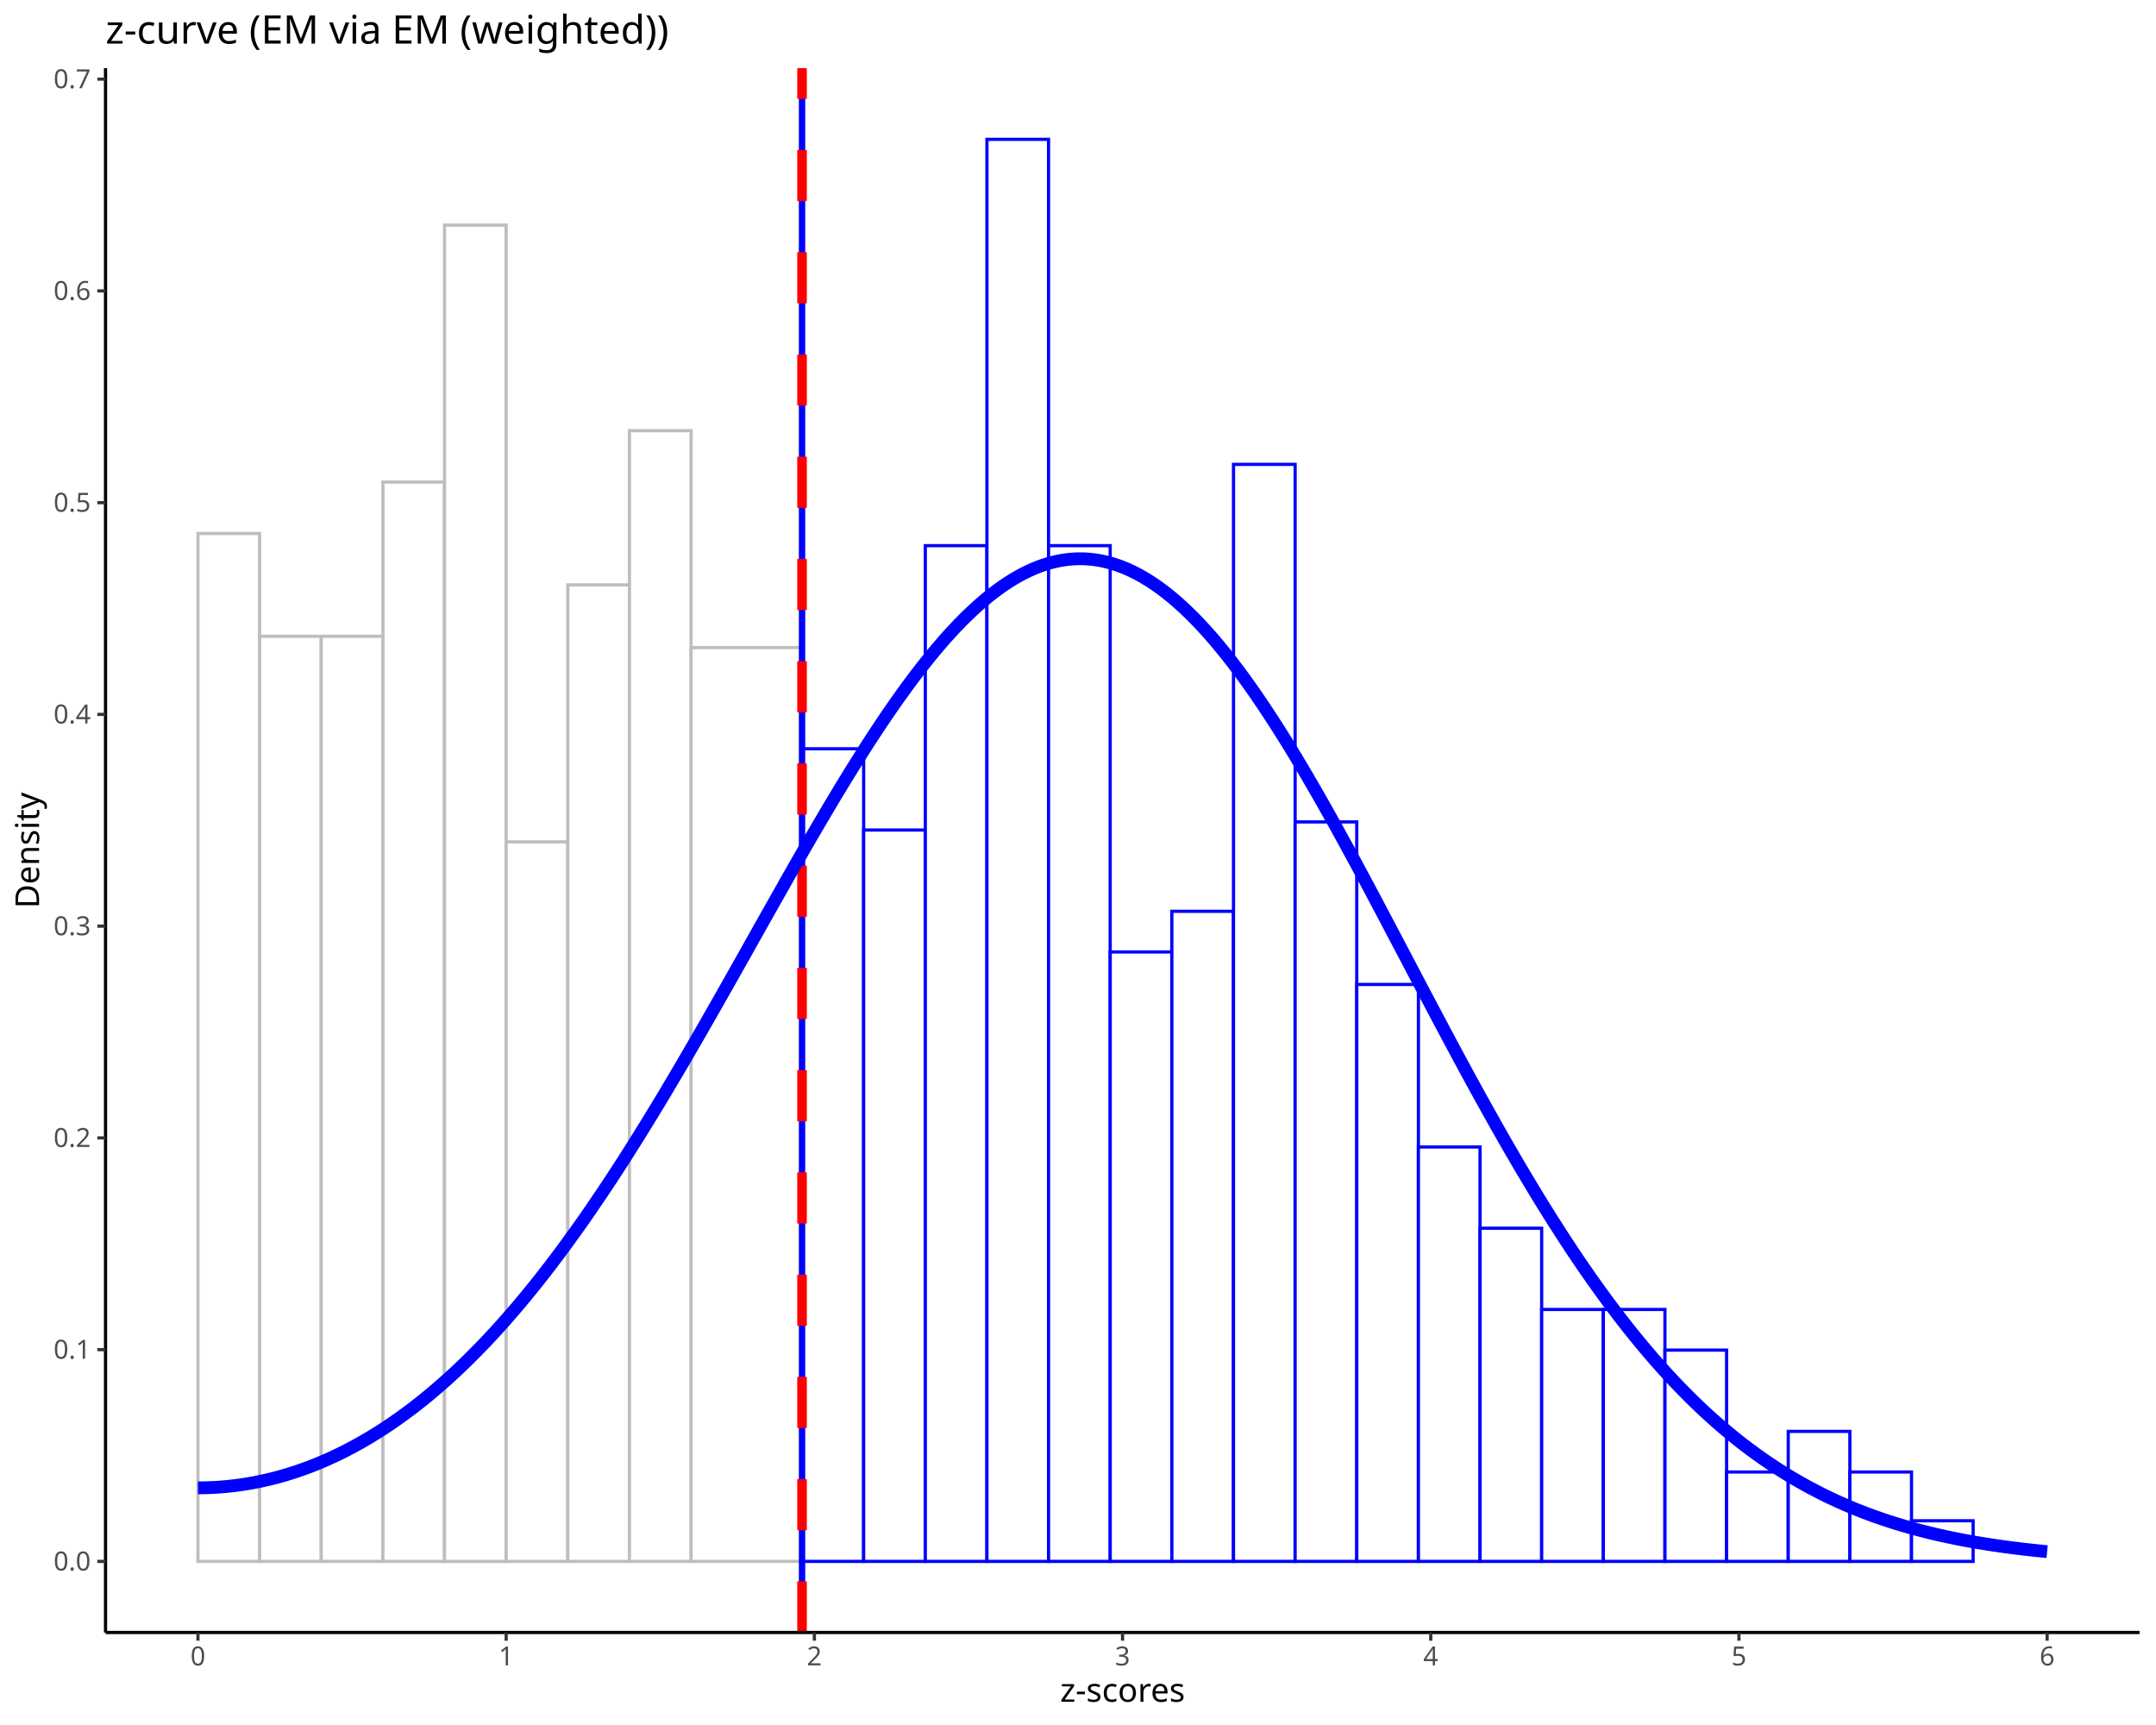
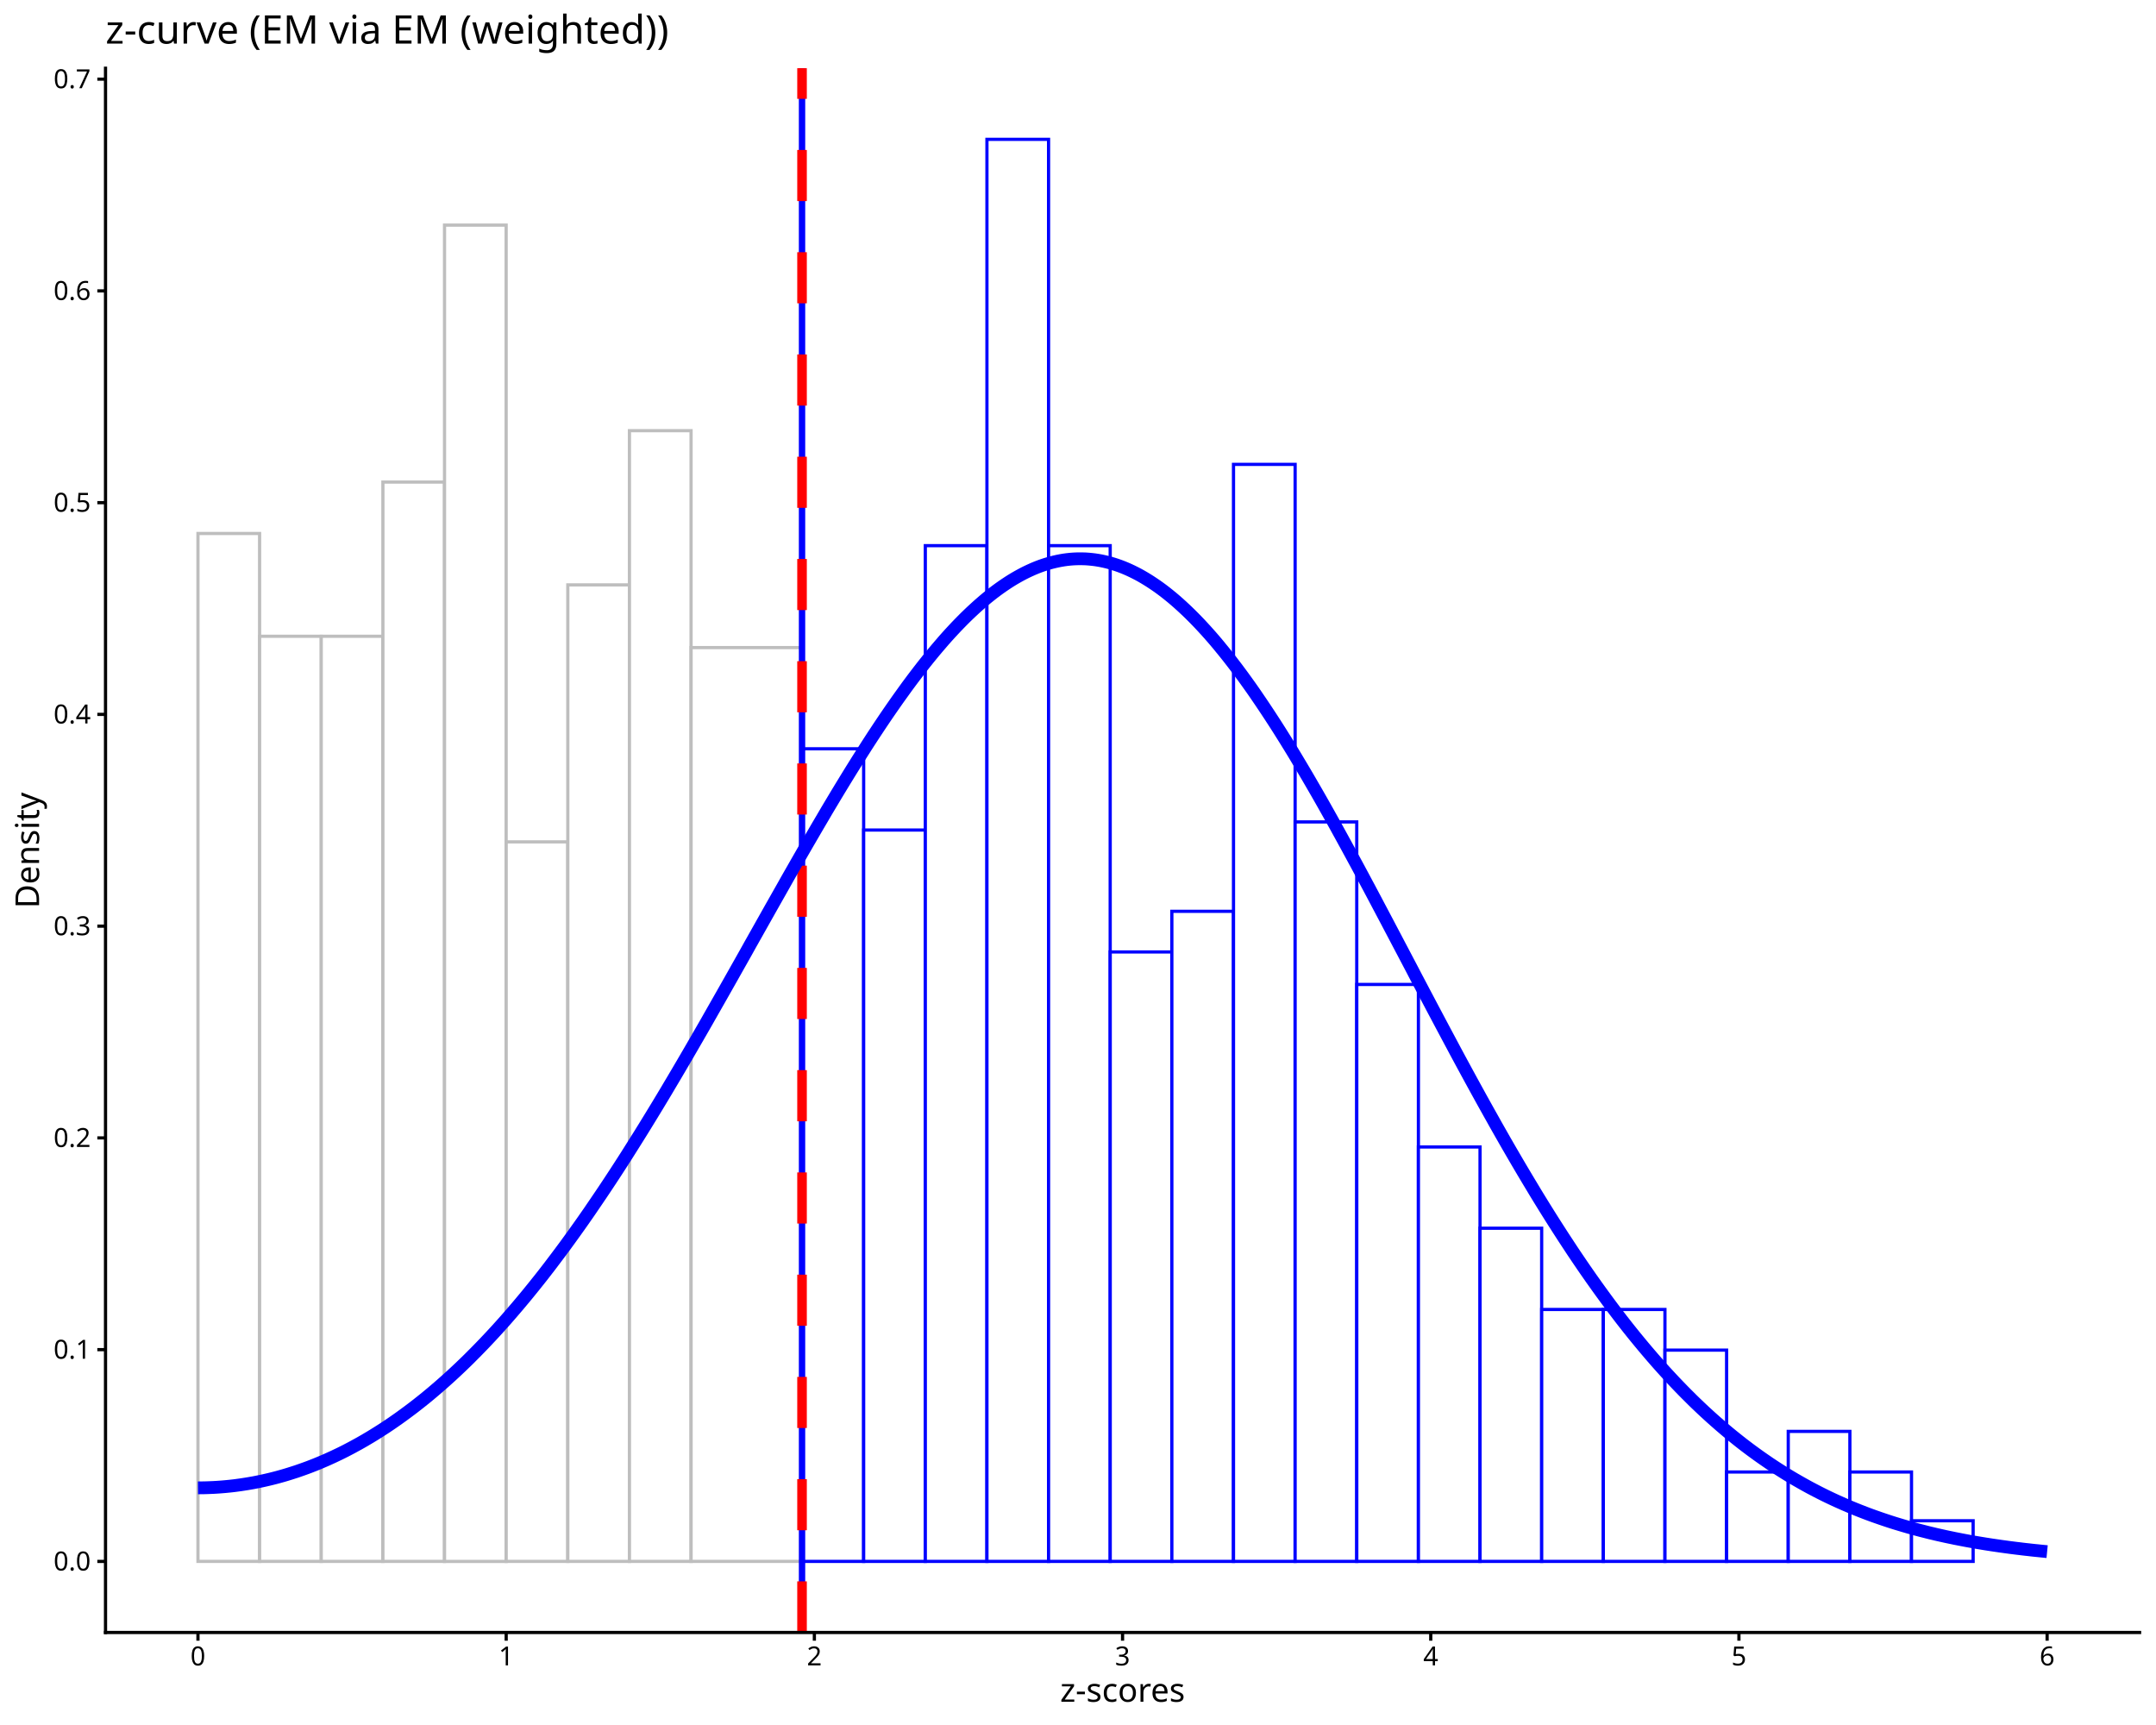
<svg xmlns="http://www.w3.org/2000/svg" class="svglite" data-engine-version="2.0" width="720.00pt" height="576.00pt" viewBox="0 0 720.00 576.00">
  <defs>
    <style type="text/css">
    .svglite line, .svglite polyline, .svglite polygon, .svglite path, .svglite rect, .svglite circle {
      fill: none;
      stroke: #000000;
      stroke-linecap: round;
      stroke-linejoin: round;
      stroke-miterlimit: 10.00;
    }
  </style>
  </defs>
  <rect width="100%" height="100%" style="stroke: none; fill: #FFFFFF;" />
  <defs>
    <clipPath id="cpMC4wMHw3MjAuMDB8MC4wMHw1NzYuMDA=">
      <rect x="0.00" y="0.00" width="720.00" height="576.00" />
    </clipPath>
  </defs>
  <g clip-path="url(#cpMC4wMHw3MjAuMDB8MC4wMHw1NzYuMDA=)">
    <rect x="0.00" y="0.00" width="720.00" height="576.00" style="stroke-width: 1.07; stroke: #FFFFFF; fill: #FFFFFF;" />
  </g>
  <defs>
    <clipPath id="cpMzUuMjR8NzE0LjUyfDIyLjc4fDU0NS4xMQ==">
      <rect x="35.24" y="22.78" width="679.28" height="522.33" />
    </clipPath>
  </defs>
  <g clip-path="url(#cpMzUuMjR8NzE0LjUyfDIyLjc4fDU0NS4xMQ==)">
    <rect x="35.24" y="22.78" width="679.28" height="522.33" style="stroke-width: 1.07; stroke: none; fill: #FFFFFF;" />
    <rect x="267.84" y="250.03" width="20.58" height="271.34" style="stroke-width: 1.07; stroke: #0000FF; stroke-linecap: butt; stroke-linejoin: miter; fill: #FFFFFF;" />
    <rect x="288.42" y="277.16" width="20.58" height="244.21" style="stroke-width: 1.07; stroke: #0000FF; stroke-linecap: butt; stroke-linejoin: miter; fill: #FFFFFF;" />
    <rect x="309.01" y="182.20" width="20.58" height="339.17" style="stroke-width: 1.07; stroke: #0000FF; stroke-linecap: butt; stroke-linejoin: miter; fill: #FFFFFF;" />
    <rect x="329.59" y="46.53" width="20.58" height="474.84" style="stroke-width: 1.07; stroke: #0000FF; stroke-linecap: butt; stroke-linejoin: miter; fill: #FFFFFF;" />
    <rect x="350.17" y="182.20" width="20.58" height="339.17" style="stroke-width: 1.07; stroke: #0000FF; stroke-linecap: butt; stroke-linejoin: miter; fill: #FFFFFF;" />
    <rect x="370.76" y="317.87" width="20.58" height="203.50" style="stroke-width: 1.07; stroke: #0000FF; stroke-linecap: butt; stroke-linejoin: miter; fill: #FFFFFF;" />
    <rect x="391.34" y="304.30" width="20.58" height="217.07" style="stroke-width: 1.07; stroke: #0000FF; stroke-linecap: butt; stroke-linejoin: miter; fill: #FFFFFF;" />
    <rect x="411.93" y="155.06" width="20.58" height="366.31" style="stroke-width: 1.07; stroke: #0000FF; stroke-linecap: butt; stroke-linejoin: miter; fill: #FFFFFF;" />
    <rect x="432.51" y="274.45" width="20.58" height="246.92" style="stroke-width: 1.07; stroke: #0000FF; stroke-linecap: butt; stroke-linejoin: miter; fill: #FFFFFF;" />
    <rect x="453.10" y="328.72" width="20.58" height="192.65" style="stroke-width: 1.07; stroke: #0000FF; stroke-linecap: butt; stroke-linejoin: miter; fill: #FFFFFF;" />
    <rect x="473.68" y="382.99" width="20.58" height="138.38" style="stroke-width: 1.07; stroke: #0000FF; stroke-linecap: butt; stroke-linejoin: miter; fill: #FFFFFF;" />
    <rect x="494.26" y="410.12" width="20.58" height="111.25" style="stroke-width: 1.07; stroke: #0000FF; stroke-linecap: butt; stroke-linejoin: miter; fill: #FFFFFF;" />
    <rect x="514.85" y="437.25" width="20.58" height="84.12" style="stroke-width: 1.07; stroke: #0000FF; stroke-linecap: butt; stroke-linejoin: miter; fill: #FFFFFF;" />
    <rect x="535.43" y="437.25" width="20.58" height="84.12" style="stroke-width: 1.07; stroke: #0000FF; stroke-linecap: butt; stroke-linejoin: miter; fill: #FFFFFF;" />
    <rect x="556.02" y="450.82" width="20.58" height="70.55" style="stroke-width: 1.07; stroke: #0000FF; stroke-linecap: butt; stroke-linejoin: miter; fill: #FFFFFF;" />
    <rect x="576.60" y="491.52" width="20.58" height="29.85" style="stroke-width: 1.07; stroke: #0000FF; stroke-linecap: butt; stroke-linejoin: miter; fill: #FFFFFF;" />
    <rect x="597.19" y="477.96" width="20.58" height="43.41" style="stroke-width: 1.07; stroke: #0000FF; stroke-linecap: butt; stroke-linejoin: miter; fill: #FFFFFF;" />
    <rect x="617.77" y="491.52" width="20.58" height="29.85" style="stroke-width: 1.07; stroke: #0000FF; stroke-linecap: butt; stroke-linejoin: miter; fill: #FFFFFF;" />
    <rect x="638.35" y="507.80" width="20.58" height="13.57" style="stroke-width: 1.07; stroke: #0000FF; stroke-linecap: butt; stroke-linejoin: miter; fill: #FFFFFF;" />
    <rect x="658.94" y="521.37" width="24.70" height="0.00" style="stroke-width: 1.07; stroke: #0000FF; stroke-linecap: butt; stroke-linejoin: miter; fill: #FFFFFF;" />
    <rect x="66.11" y="178.14" width="20.58" height="343.23" style="stroke-width: 1.07; stroke: #BEBEBE; stroke-linecap: butt; stroke-linejoin: miter; fill: #FFFFFF;" />
    <rect x="86.70" y="212.46" width="20.58" height="308.91" style="stroke-width: 1.07; stroke: #BEBEBE; stroke-linecap: butt; stroke-linejoin: miter; fill: #FFFFFF;" />
    <rect x="107.28" y="212.46" width="20.58" height="308.91" style="stroke-width: 1.07; stroke: #BEBEBE; stroke-linecap: butt; stroke-linejoin: miter; fill: #FFFFFF;" />
    <rect x="127.87" y="160.97" width="20.58" height="360.40" style="stroke-width: 1.07; stroke: #BEBEBE; stroke-linecap: butt; stroke-linejoin: miter; fill: #FFFFFF;" />
    <rect x="148.45" y="75.17" width="20.58" height="446.21" style="stroke-width: 1.07; stroke: #BEBEBE; stroke-linecap: butt; stroke-linejoin: miter; fill: #FFFFFF;" />
    <rect x="169.04" y="281.11" width="20.58" height="240.26" style="stroke-width: 1.07; stroke: #BEBEBE; stroke-linecap: butt; stroke-linejoin: miter; fill: #FFFFFF;" />
    <rect x="189.62" y="195.30" width="20.58" height="326.07" style="stroke-width: 1.07; stroke: #BEBEBE; stroke-linecap: butt; stroke-linejoin: miter; fill: #FFFFFF;" />
    <rect x="210.20" y="143.81" width="20.58" height="377.56" style="stroke-width: 1.07; stroke: #BEBEBE; stroke-linecap: butt; stroke-linejoin: miter; fill: #FFFFFF;" />
    <rect x="230.79" y="216.24" width="37.05" height="305.13" style="stroke-width: 1.07; stroke: #BEBEBE; stroke-linecap: butt; stroke-linejoin: miter; fill: #FFFFFF;" />
    <line x1="267.84" y1="545.11" x2="267.84" y2="22.78" style="stroke-width: 2.13; stroke: #0000FF; stroke-linecap: butt;" />
    <line x1="267.84" y1="545.11" x2="267.84" y2="22.78" style="stroke-width: 3.20; stroke: #FF0000; stroke-dasharray: 17.07,17.07; stroke-linecap: butt;" />
    <polyline points="66.11,496.81 67.14,496.80 68.17,496.79 69.20,496.76 70.23,496.72 71.26,496.68 72.29,496.62 73.32,496.55 74.35,496.47 75.38,496.38 76.41,496.28 77.44,496.17 78.47,496.05 79.49,495.91 80.52,495.77 81.55,495.61 82.58,495.45 83.61,495.27 84.64,495.09 85.67,494.89 86.70,494.68 87.73,494.46 88.76,494.23 89.79,493.99 90.82,493.74 91.85,493.48 92.87,493.21 93.90,492.92 94.93,492.63 95.96,492.32 96.99,492.00 98.02,491.67 99.05,491.34 100.08,490.98 101.11,490.62 102.14,490.25 103.17,489.87 104.20,489.47 105.22,489.07 106.25,488.65 107.28,488.22 108.31,487.78 109.34,487.33 110.37,486.86 111.40,486.39 112.43,485.90 113.46,485.41 114.49,484.90 115.52,484.38 116.55,483.84 117.58,483.30 118.60,482.74 119.63,482.18 120.66,481.60 121.69,481.01 122.72,480.40 123.75,479.79 124.78,479.16 125.81,478.52 126.84,477.87 127.87,477.21 128.90,476.54 129.93,475.85 130.96,475.15 131.98,474.44 133.01,473.72 134.04,472.98 135.07,472.23 136.10,471.47 137.13,470.70 138.16,469.92 139.19,469.12 140.22,468.31 141.25,467.49 142.28,466.66 143.31,465.81 144.34,464.95 145.36,464.08 146.39,463.20 147.42,462.30 148.45,461.39 149.48,460.47 150.51,459.54 151.54,458.59 152.57,457.63 153.60,456.66 154.63,455.67 155.66,454.68 156.69,453.67 157.71,452.64 158.74,451.61 159.77,450.56 160.80,449.50 161.83,448.43 162.86,447.34 163.89,446.24 164.92,445.13 165.95,444.01 166.98,442.87 168.01,441.72 169.04,440.56 170.07,439.38 171.09,438.20 172.12,437.00 173.15,435.79 174.18,434.56 175.21,433.33 176.24,432.08 177.27,430.81 178.30,429.54 179.33,428.25 180.36,426.96 181.39,425.65 182.42,424.32 183.45,422.99 184.47,421.64 185.50,420.28 186.53,418.91 187.56,417.53 188.59,416.14 189.62,414.73 190.65,413.31 191.68,411.88 192.71,410.44 193.74,408.99 194.77,407.53 195.80,406.05 196.83,404.57 197.85,403.07 198.88,401.56 199.91,400.04 200.94,398.52 201.97,396.98 203.00,395.43 204.03,393.87 205.06,392.30 206.09,390.72 207.12,389.13 208.15,387.53 209.18,385.92 210.20,384.30 211.23,382.67 212.26,381.03 213.29,379.39 214.32,377.73 215.35,376.07 216.38,374.39 217.41,372.71 218.44,371.02 219.47,369.33 220.50,367.62 221.53,365.91 222.56,364.19 223.58,362.46 224.61,360.73 225.64,358.99 226.67,357.24 227.70,355.49 228.73,353.73 229.76,351.96 230.79,350.19 231.82,348.41 232.85,346.63 233.88,344.84 234.91,343.05 235.94,341.26 236.96,339.46 237.99,337.65 239.02,335.84 240.05,334.03 241.08,332.22 242.11,330.40 243.14,328.58 244.17,326.76 245.20,324.93 246.23,323.10 247.26,321.28 248.29,319.45 249.32,317.62 250.34,315.78 251.37,313.95 252.40,312.12 253.43,310.29 254.46,308.46 255.49,306.63 256.52,304.80 257.55,302.97 258.58,301.15 259.61,299.33 260.64,297.51 261.67,295.69 262.69,293.87 263.72,292.06 264.75,290.26 265.78,288.45 266.81,286.66 267.84,284.86 268.87,283.07 269.90,281.29 270.93,279.52 271.96,277.75 272.99,275.98 274.02,274.23 275.05,272.48 276.07,270.73 277.10,269.00 278.13,267.28 279.16,265.56 280.19,263.85 281.22,262.16 282.25,260.47 283.28,258.79 284.31,257.12 285.34,255.47 286.37,253.82 287.40,252.19 288.43,250.57 289.45,248.96 290.48,247.37 291.51,245.78 292.54,244.22 293.57,242.66 294.60,241.12 295.63,239.59 296.66,238.08 297.69,236.59 298.72,235.11 299.75,233.64 300.78,232.20 301.81,230.77 302.83,229.35 303.86,227.96 304.89,226.58 305.92,225.22 306.95,223.88 307.98,222.55 309.01,221.25 310.04,219.96 311.07,218.70 312.10,217.45 313.13,216.23 314.16,215.03 315.18,213.84 316.21,212.68 317.24,211.54 318.27,210.43 319.30,209.33 320.33,208.26 321.36,207.21 322.39,206.18 323.42,205.18 324.45,204.20 325.48,203.25 326.51,202.31 327.54,201.41 328.56,200.53 329.59,199.67 330.62,198.84 331.65,198.03 332.68,197.25 333.71,196.50 334.74,195.77 335.77,195.07 336.80,194.39 337.83,193.74 338.86,193.12 339.89,192.53 340.92,191.96 341.94,191.42 342.97,190.91 344.00,190.43 345.03,189.97 346.06,189.54 347.09,189.14 348.12,188.77 349.15,188.43 350.18,188.12 351.21,187.83 352.24,187.58 353.27,187.35 354.30,187.15 355.32,186.98 356.35,186.84 357.38,186.73 358.41,186.65 359.44,186.60 360.47,186.58 361.50,186.59 362.53,186.62 363.56,186.69 364.59,186.79 365.62,186.91 366.65,187.07 367.67,187.25 368.70,187.47 369.73,187.71 370.76,187.98 371.79,188.29 372.82,188.62 373.85,188.98 374.88,189.37 375.91,189.79 376.94,190.24 377.97,190.72 379.00,191.23 380.03,191.76 381.05,192.32 382.08,192.92 383.11,193.54 384.14,194.19 385.17,194.87 386.20,195.57 387.23,196.30 388.26,197.06 389.29,197.85 390.32,198.67 391.35,199.51 392.38,200.38 393.41,201.28 394.43,202.20 395.46,203.15 396.49,204.12 397.52,205.12 398.55,206.15 399.58,207.20 400.61,208.27 401.64,209.38 402.67,210.50 403.70,211.65 404.73,212.82 405.76,214.02 406.79,215.24 407.81,216.49 408.84,217.75 409.87,219.04 410.90,220.35 411.93,221.69 412.96,223.04 413.99,224.42 415.02,225.81 416.05,227.23 417.08,228.67 418.11,230.12 419.14,231.60 420.16,233.10 421.19,234.61 422.22,236.15 423.25,237.70 424.28,239.27 425.31,240.85 426.34,242.45 427.37,244.07 428.40,245.71 429.43,247.36 430.46,249.03 431.49,250.71 432.52,252.41 433.54,254.12 434.57,255.84 435.60,257.58 436.63,259.33 437.66,261.10 438.69,262.88 439.72,264.66 440.75,266.46 441.78,268.27 442.81,270.10 443.84,271.93 444.87,273.77 445.90,275.62 446.92,277.48 447.95,279.35 448.98,281.23 450.01,283.11 451.04,285.01 452.07,286.91 453.10,288.81 454.13,290.72 455.16,292.64 456.19,294.57 457.22,296.49 458.25,298.43 459.28,300.37 460.30,302.31 461.33,304.25 462.36,306.20 463.39,308.15 464.42,310.11 465.45,312.06 466.48,314.02 467.51,315.98 468.54,317.93 469.57,319.89 470.60,321.85 471.63,323.81 472.65,325.77 473.68,327.73 474.71,329.68 475.74,331.64 476.77,333.59 477.80,335.54 478.83,337.49 479.86,339.43 480.89,341.37 481.92,343.31 482.95,345.24 483.98,347.17 485.01,349.10 486.03,351.02 487.06,352.93 488.09,354.84 489.12,356.74 490.15,358.64 491.18,360.53 492.21,362.41 493.24,364.29 494.27,366.16 495.30,368.02 496.33,369.87 497.36,371.72 498.39,373.55 499.41,375.38 500.44,377.20 501.47,379.01 502.50,380.82 503.53,382.61 504.56,384.39 505.59,386.16 506.62,387.93 507.65,389.68 508.68,391.42 509.71,393.15 510.74,394.87 511.77,396.58 512.79,398.28 513.82,399.97 514.85,401.64 515.88,403.31 516.91,404.96 517.94,406.60 518.97,408.23 520.00,409.84 521.03,411.44 522.06,413.04 523.09,414.61 524.12,416.18 525.14,417.73 526.17,419.27 527.20,420.79 528.23,422.31 529.26,423.81 530.29,425.29 531.32,426.77 532.35,428.22 533.38,429.67 534.41,431.10 535.44,432.52 536.47,433.92 537.50,435.32 538.52,436.69 539.55,438.05 540.58,439.40 541.61,440.74 542.64,442.06 543.67,443.37 544.70,444.66 545.73,445.94 546.76,447.20 547.79,448.45 548.82,449.69 549.85,450.91 550.88,452.12 551.90,453.31 552.93,454.49 553.96,455.66 554.99,456.81 556.02,457.95 557.05,459.07 558.08,460.18 559.11,461.28 560.14,462.36 561.17,463.43 562.20,464.49 563.23,465.53 564.26,466.55 565.28,467.57 566.31,468.57 567.34,469.55 568.37,470.53 569.40,471.49 570.43,472.43 571.46,473.37 572.49,474.29 573.52,475.19 574.55,476.09 575.58,476.97 576.61,477.84 577.63,478.69 578.66,479.53 579.69,480.36 580.72,481.18 581.75,481.99 582.78,482.78 583.81,483.56 584.84,484.33 585.87,485.08 586.90,485.83 587.93,486.56 588.96,487.28 589.99,487.99 591.01,488.69 592.04,489.37 593.07,490.05 594.10,490.71 595.13,491.36 596.16,492.01 597.19,492.64 598.22,493.26 599.25,493.87 600.28,494.46 601.31,495.05 602.34,495.63 603.37,496.20 604.39,496.76 605.42,497.30 606.45,497.84 607.48,498.37 608.51,498.89 609.54,499.40 610.57,499.90 611.60,500.39 612.63,500.87 613.66,501.34 614.69,501.80 615.72,502.26 616.75,502.70 617.77,503.14 618.80,503.57 619.83,503.99 620.86,504.40 621.89,504.80 622.92,505.20 623.95,505.59 624.98,505.97 626.01,506.34 627.04,506.70 628.07,507.06 629.10,507.41 630.12,507.75 631.15,508.09 632.18,508.42 633.21,508.74 634.24,509.05 635.27,509.36 636.30,509.66 637.33,509.96 638.36,510.25 639.39,510.53 640.42,510.81 641.45,511.08 642.48,511.34 643.50,511.60 644.53,511.86 645.56,512.10 646.59,512.35 647.62,512.58 648.65,512.81 649.68,513.04 650.71,513.26 651.74,513.47 652.77,513.69 653.80,513.89 654.83,514.09 655.86,514.29 656.88,514.48 657.91,514.67 658.94,514.85 659.97,515.03 661.00,515.20 662.03,515.37 663.06,515.54 664.09,515.70 665.12,515.86 666.15,516.01 667.18,516.16 668.21,516.31 669.24,516.45 670.26,516.59 671.29,516.73 672.32,516.86 673.35,516.99 674.38,517.11 675.41,517.24 676.44,517.36 677.47,517.47 678.50,517.59 679.53,517.70 680.56,517.80 681.59,517.91 682.61,518.01 683.64,518.11 " style="stroke-width: 4.27; stroke: #0000FF; stroke-linecap: butt;" />
  </g>
  <g clip-path="url(#cpMC4wMHw3MjAuMDB8MC4wMHw1NzYuMDA=)">
-     <polyline points="35.24,545.11 35.24,22.78 " style="stroke-width: 1.07; stroke-linecap: butt;" />
-     <text x="30.31" y="524.40" text-anchor="end" style="font-size: 8.80px; fill: #4D4D4D; font-family: sans;" textLength="12.23px" lengthAdjust="spacingAndGlyphs">0.0</text>
-     <text x="30.31" y="453.69" text-anchor="end" style="font-size: 8.80px; fill: #4D4D4D; font-family: sans;" textLength="12.23px" lengthAdjust="spacingAndGlyphs">0.1</text>
-     <text x="30.31" y="382.99" text-anchor="end" style="font-size: 8.80px; fill: #4D4D4D; font-family: sans;" textLength="12.23px" lengthAdjust="spacingAndGlyphs">0.2</text>
-     <text x="30.31" y="312.28" text-anchor="end" style="font-size: 8.80px; fill: #4D4D4D; font-family: sans;" textLength="12.23px" lengthAdjust="spacingAndGlyphs">0.3</text>
-     <text x="30.31" y="241.57" text-anchor="end" style="font-size: 8.80px; fill: #4D4D4D; font-family: sans;" textLength="12.23px" lengthAdjust="spacingAndGlyphs">0.4</text>
-     <text x="30.31" y="170.87" text-anchor="end" style="font-size: 8.80px; fill: #4D4D4D; font-family: sans;" textLength="12.23px" lengthAdjust="spacingAndGlyphs">0.5</text>
-     <text x="30.31" y="100.16" text-anchor="end" style="font-size: 8.80px; fill: #4D4D4D; font-family: sans;" textLength="12.23px" lengthAdjust="spacingAndGlyphs">0.6</text>
-     <text x="30.31" y="29.45" text-anchor="end" style="font-size: 8.80px; fill: #4D4D4D; font-family: sans;" textLength="12.23px" lengthAdjust="spacingAndGlyphs">0.7</text>
-     <polyline points="32.50,521.37 35.24,521.37 " style="stroke-width: 1.07; stroke: #333333; stroke-linecap: butt;" />
-     <polyline points="32.50,450.66 35.24,450.66 " style="stroke-width: 1.07; stroke: #333333; stroke-linecap: butt;" />
-     <polyline points="32.50,379.96 35.24,379.96 " style="stroke-width: 1.07; stroke: #333333; stroke-linecap: butt;" />
-     <polyline points="32.50,309.25 35.24,309.25 " style="stroke-width: 1.07; stroke: #333333; stroke-linecap: butt;" />
-     <polyline points="32.50,238.54 35.24,238.54 " style="stroke-width: 1.07; stroke: #333333; stroke-linecap: butt;" />
-     <polyline points="32.50,167.84 35.24,167.84 " style="stroke-width: 1.07; stroke: #333333; stroke-linecap: butt;" />
-     <polyline points="32.50,97.13 35.24,97.13 " style="stroke-width: 1.07; stroke: #333333; stroke-linecap: butt;" />
-     <polyline points="32.50,26.43 35.24,26.43 " style="stroke-width: 1.07; stroke: #333333; stroke-linecap: butt;" />
-     <polyline points="35.24,545.11 714.52,545.11 " style="stroke-width: 1.07; stroke-linecap: butt;" />
-     <polyline points="66.11,547.85 66.11,545.11 " style="stroke-width: 1.07; stroke: #333333; stroke-linecap: butt;" />
-     <polyline points="169.04,547.85 169.04,545.11 " style="stroke-width: 1.07; stroke: #333333; stroke-linecap: butt;" />
-     <polyline points="271.96,547.85 271.96,545.11 " style="stroke-width: 1.07; stroke: #333333; stroke-linecap: butt;" />
-     <polyline points="374.88,547.85 374.88,545.11 " style="stroke-width: 1.07; stroke: #333333; stroke-linecap: butt;" />
-     <polyline points="477.80,547.85 477.80,545.11 " style="stroke-width: 1.07; stroke: #333333; stroke-linecap: butt;" />
-     <polyline points="580.72,547.85 580.72,545.11 " style="stroke-width: 1.07; stroke: #333333; stroke-linecap: butt;" />
-     <polyline points="683.64,547.85 683.64,545.11 " style="stroke-width: 1.07; stroke: #333333; stroke-linecap: butt;" />
-     <text x="66.11" y="556.10" text-anchor="middle" style="font-size: 8.80px; fill: #4D4D4D; font-family: sans;" textLength="4.89px" lengthAdjust="spacingAndGlyphs">0</text>
-     <text x="169.04" y="556.10" text-anchor="middle" style="font-size: 8.80px; fill: #4D4D4D; font-family: sans;" textLength="4.89px" lengthAdjust="spacingAndGlyphs">1</text>
-     <text x="271.96" y="556.10" text-anchor="middle" style="font-size: 8.80px; fill: #4D4D4D; font-family: sans;" textLength="4.89px" lengthAdjust="spacingAndGlyphs">2</text>
-     <text x="374.88" y="556.10" text-anchor="middle" style="font-size: 8.80px; fill: #4D4D4D; font-family: sans;" textLength="4.89px" lengthAdjust="spacingAndGlyphs">3</text>
-     <text x="477.80" y="556.10" text-anchor="middle" style="font-size: 8.80px; fill: #4D4D4D; font-family: sans;" textLength="4.89px" lengthAdjust="spacingAndGlyphs">4</text>
-     <text x="580.72" y="556.10" text-anchor="middle" style="font-size: 8.80px; fill: #4D4D4D; font-family: sans;" textLength="4.89px" lengthAdjust="spacingAndGlyphs">5</text>
-     <text x="683.64" y="556.10" text-anchor="middle" style="font-size: 8.80px; fill: #4D4D4D; font-family: sans;" textLength="4.89px" lengthAdjust="spacingAndGlyphs">6</text>
+     <polyline points="35.24,545.11 35.24,22.78 " style="stroke-width: 1.07; stroke-linecap: square;" />
+     <text x="30.31" y="524.40" text-anchor="end" style="font-size: 8.80px; font-family: sans;" textLength="12.23px" lengthAdjust="spacingAndGlyphs">0.0</text>
+     <text x="30.31" y="453.69" text-anchor="end" style="font-size: 8.80px; font-family: sans;" textLength="12.23px" lengthAdjust="spacingAndGlyphs">0.1</text>
+     <text x="30.31" y="382.99" text-anchor="end" style="font-size: 8.80px; font-family: sans;" textLength="12.23px" lengthAdjust="spacingAndGlyphs">0.2</text>
+     <text x="30.31" y="312.28" text-anchor="end" style="font-size: 8.80px; font-family: sans;" textLength="12.23px" lengthAdjust="spacingAndGlyphs">0.3</text>
+     <text x="30.31" y="241.57" text-anchor="end" style="font-size: 8.80px; font-family: sans;" textLength="12.23px" lengthAdjust="spacingAndGlyphs">0.4</text>
+     <text x="30.31" y="170.87" text-anchor="end" style="font-size: 8.80px; font-family: sans;" textLength="12.23px" lengthAdjust="spacingAndGlyphs">0.5</text>
+     <text x="30.31" y="100.16" text-anchor="end" style="font-size: 8.80px; font-family: sans;" textLength="12.23px" lengthAdjust="spacingAndGlyphs">0.6</text>
+     <text x="30.31" y="29.45" text-anchor="end" style="font-size: 8.80px; font-family: sans;" textLength="12.23px" lengthAdjust="spacingAndGlyphs">0.7</text>
+     <polyline points="32.50,521.37 35.24,521.37 " style="stroke-width: 1.07; stroke-linecap: butt;" />
+     <polyline points="32.50,450.66 35.24,450.66 " style="stroke-width: 1.07; stroke-linecap: butt;" />
+     <polyline points="32.50,379.96 35.24,379.96 " style="stroke-width: 1.07; stroke-linecap: butt;" />
+     <polyline points="32.50,309.25 35.24,309.25 " style="stroke-width: 1.07; stroke-linecap: butt;" />
+     <polyline points="32.50,238.54 35.24,238.54 " style="stroke-width: 1.07; stroke-linecap: butt;" />
+     <polyline points="32.50,167.84 35.24,167.84 " style="stroke-width: 1.07; stroke-linecap: butt;" />
+     <polyline points="32.50,97.13 35.24,97.13 " style="stroke-width: 1.07; stroke-linecap: butt;" />
+     <polyline points="32.50,26.43 35.24,26.43 " style="stroke-width: 1.07; stroke-linecap: butt;" />
+     <polyline points="35.24,545.11 714.52,545.11 " style="stroke-width: 1.07; stroke-linecap: square;" />
+     <polyline points="66.11,547.85 66.11,545.11 " style="stroke-width: 1.07; stroke-linecap: butt;" />
+     <polyline points="169.04,547.85 169.04,545.11 " style="stroke-width: 1.07; stroke-linecap: butt;" />
+     <polyline points="271.96,547.85 271.96,545.11 " style="stroke-width: 1.07; stroke-linecap: butt;" />
+     <polyline points="374.88,547.85 374.88,545.11 " style="stroke-width: 1.07; stroke-linecap: butt;" />
+     <polyline points="477.80,547.85 477.80,545.11 " style="stroke-width: 1.07; stroke-linecap: butt;" />
+     <polyline points="580.72,547.85 580.72,545.11 " style="stroke-width: 1.07; stroke-linecap: butt;" />
+     <polyline points="683.64,547.85 683.64,545.11 " style="stroke-width: 1.07; stroke-linecap: butt;" />
+     <text x="66.11" y="556.10" text-anchor="middle" style="font-size: 8.80px; font-family: sans;" textLength="4.89px" lengthAdjust="spacingAndGlyphs">0</text>
+     <text x="169.04" y="556.10" text-anchor="middle" style="font-size: 8.80px; font-family: sans;" textLength="4.89px" lengthAdjust="spacingAndGlyphs">1</text>
+     <text x="271.96" y="556.10" text-anchor="middle" style="font-size: 8.80px; font-family: sans;" textLength="4.89px" lengthAdjust="spacingAndGlyphs">2</text>
+     <text x="374.88" y="556.10" text-anchor="middle" style="font-size: 8.80px; font-family: sans;" textLength="4.89px" lengthAdjust="spacingAndGlyphs">3</text>
+     <text x="477.80" y="556.10" text-anchor="middle" style="font-size: 8.80px; font-family: sans;" textLength="4.89px" lengthAdjust="spacingAndGlyphs">4</text>
+     <text x="580.72" y="556.10" text-anchor="middle" style="font-size: 8.80px; font-family: sans;" textLength="4.89px" lengthAdjust="spacingAndGlyphs">5</text>
+     <text x="683.64" y="556.10" text-anchor="middle" style="font-size: 8.80px; font-family: sans;" textLength="4.89px" lengthAdjust="spacingAndGlyphs">6</text>
    <text x="374.88" y="568.24" text-anchor="middle" style="font-size: 11.00px; font-family: sans;" textLength="41.58px" lengthAdjust="spacingAndGlyphs">z-scores</text>
    <text transform="translate(13.05,283.95) rotate(-90)" text-anchor="middle" style="font-size: 11.00px; font-family: sans;" textLength="36.69px" lengthAdjust="spacingAndGlyphs">Density</text>
    <text x="35.24" y="14.56" style="font-size: 13.20px; font-family: sans;" textLength="184.88px" lengthAdjust="spacingAndGlyphs">z-curve (EM via EM (weighted))</text>
  </g>
</svg>
